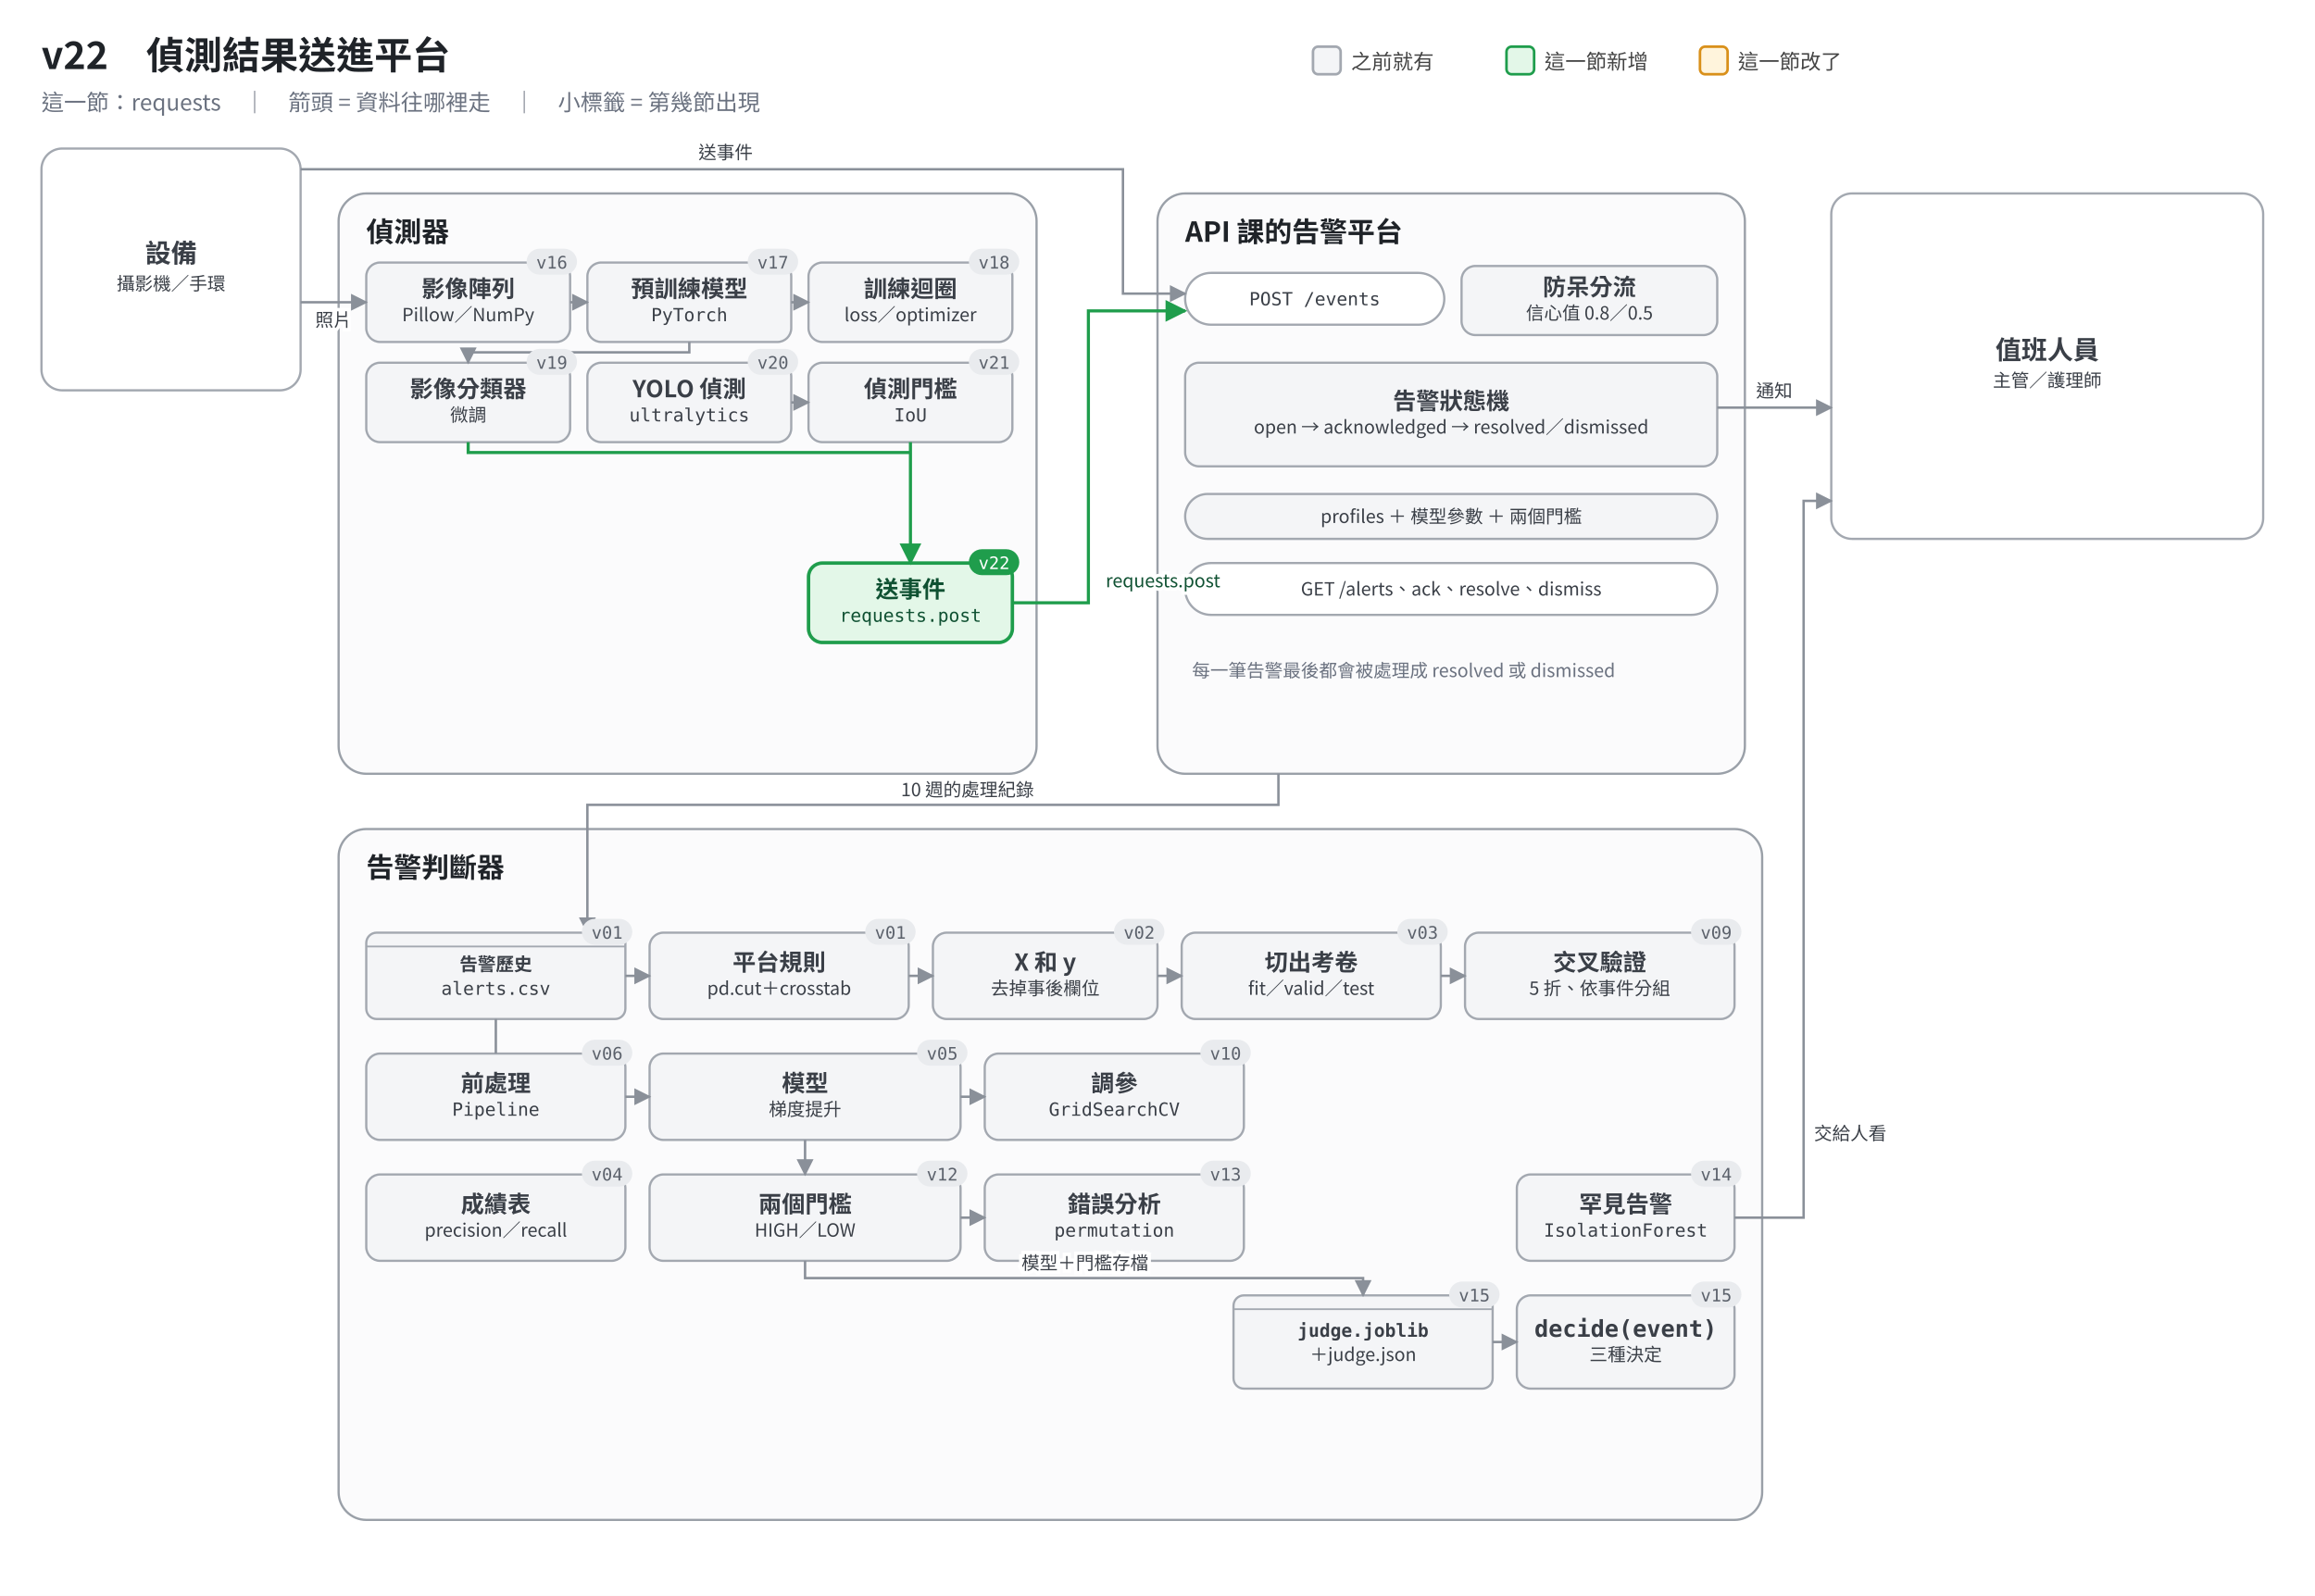
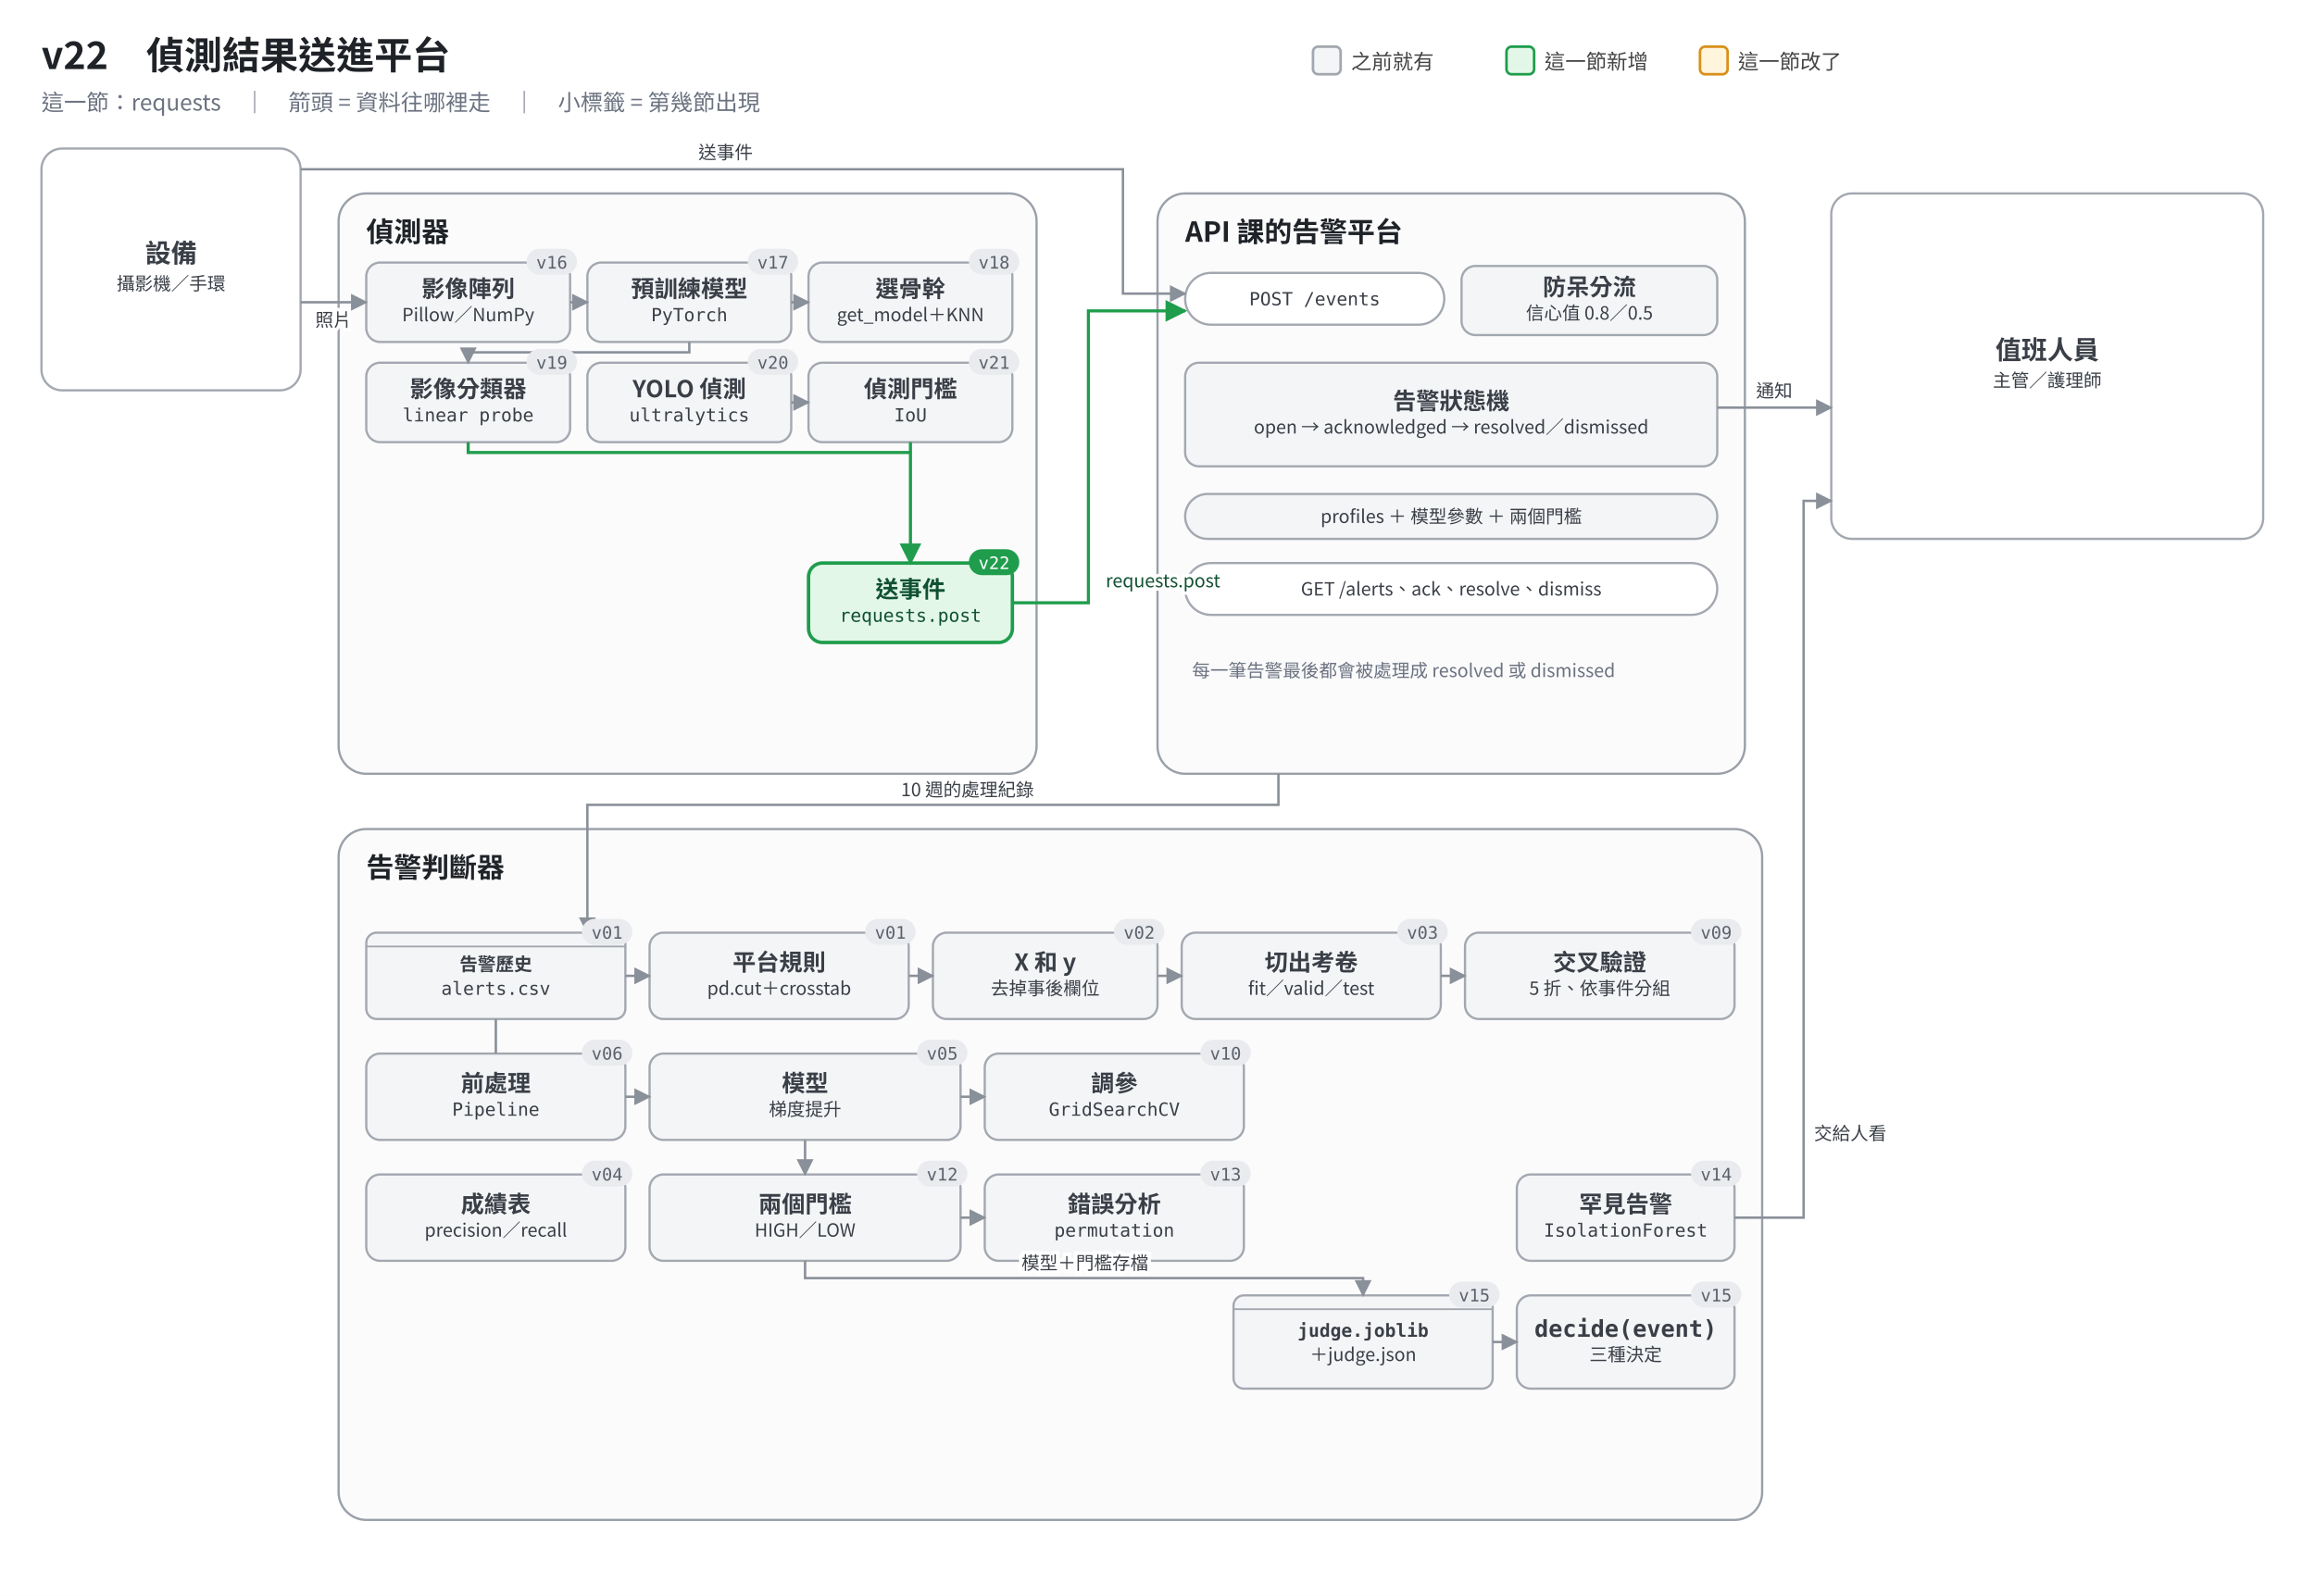
<svg xmlns="http://www.w3.org/2000/svg" viewBox="0 0 1340 924" width="1340" height="924">
  <defs>
    <marker id="arr-old" viewBox="0 0 10 10" refX="9" refY="5" markerWidth="7" markerHeight="7" orient="auto-start-reverse">
      <path d="M0,0 L10,5 L0,10 z" fill="#8a9099" />
    </marker>
    <marker id="arr-new" viewBox="0 0 10 10" refX="9" refY="5" markerWidth="7" markerHeight="7" orient="auto-start-reverse">
      <path d="M0,0 L10,5 L0,10 z" fill="#1f9d4c" />
    </marker>
    <marker id="arr-changed" viewBox="0 0 10 10" refX="9" refY="5" markerWidth="7" markerHeight="7" orient="auto-start-reverse">
      <path d="M0,0 L10,5 L0,10 z" fill="#d9901a" />
    </marker>
    <marker id="arr-error" viewBox="0 0 10 10" refX="9" refY="5" markerWidth="7" markerHeight="7" orient="auto-start-reverse">
      <path d="M0,0 L10,5 L0,10 z" fill="#d33a3a" />
    </marker>
  </defs>
  <rect width="1340" height="924" fill="#ffffff" />
  <text x="24" y="40" font-family="'PingFang TC','Noto Sans TC','Noto Sans CJK TC','Microsoft JhengHei',sans-serif" font-size="22" fill="#1f2328" font-weight="bold" text-anchor="start">v22　偵測結果送進平台</text>
  <text x="24" y="64" font-family="'PingFang TC','Noto Sans TC','Noto Sans CJK TC','Microsoft JhengHei',sans-serif" font-size="13" fill="#6b7280" font-weight="normal" text-anchor="start">這一節：requests　｜　箭頭 = 資料往哪裡走　｜　小標籤 = 第幾節出現</text>
  <rect x="760" y="27" width="16" height="16" rx="3" fill="#f4f5f7" stroke="#a3a8b0" stroke-width="1.5" />
  <text x="782" y="40" font-family="'PingFang TC','Noto Sans TC','Noto Sans CJK TC','Microsoft JhengHei',sans-serif" font-size="12" fill="#444" font-weight="normal" text-anchor="start">之前就有</text>
  <rect x="872" y="27" width="16" height="16" rx="3" fill="#e3f7e8" stroke="#1f9d4c" stroke-width="1.5" />
  <text x="894" y="40" font-family="'PingFang TC','Noto Sans TC','Noto Sans CJK TC','Microsoft JhengHei',sans-serif" font-size="12" fill="#444" font-weight="normal" text-anchor="start">這一節新增</text>
  <rect x="984" y="27" width="16" height="16" rx="3" fill="#fff4dc" stroke="#d9901a" stroke-width="1.5" />
  <text x="1006" y="40" font-family="'PingFang TC','Noto Sans TC','Noto Sans CJK TC','Microsoft JhengHei',sans-serif" font-size="12" fill="#444" font-weight="normal" text-anchor="start">這一節改了</text>
  <rect x="670" y="112" width="340" height="336" rx="16" fill="#fbfbfc" stroke="#9aa0a8" stroke-width="1.3" />
  <text x="686" y="140" font-family="'PingFang TC','Noto Sans TC','Noto Sans CJK TC','Microsoft JhengHei',sans-serif" font-size="16" fill="#1f2328" font-weight="bold" text-anchor="start">API 課的告警平台</text>
  <rect x="196" y="112" width="404" height="336" rx="16" fill="#fbfbfc" stroke="#9aa0a8" stroke-width="1.3" />
  <text x="212" y="140" font-family="'PingFang TC','Noto Sans TC','Noto Sans CJK TC','Microsoft JhengHei',sans-serif" font-size="16" fill="#1f2328" font-weight="bold" text-anchor="start">偵測器</text>
  <rect x="196" y="480" width="824" height="400" rx="16" fill="#fbfbfc" stroke="#9aa0a8" stroke-width="1.3" />
  <text x="212" y="508" font-family="'PingFang TC','Noto Sans TC','Noto Sans CJK TC','Microsoft JhengHei',sans-serif" font-size="16" fill="#1f2328" font-weight="bold" text-anchor="start">告警判斷器</text>
  <rect x="24" y="86" width="150" height="140" rx="12" fill="#ffffff" stroke="#a3a8b0" stroke-width="1.3" />
  <text x="99" y="152" font-family="'PingFang TC','Noto Sans TC','Noto Sans CJK TC','Microsoft JhengHei',sans-serif" font-size="15" fill="#3a3f47" font-weight="bold" text-anchor="middle">設備</text>
  <text x="99" y="168" font-family="'PingFang TC','Noto Sans TC','Noto Sans CJK TC','Microsoft JhengHei',sans-serif" font-size="10.5" fill="#3a3f47" font-weight="normal" text-anchor="middle">攝影機／手環</text>
  <rect x="212" y="152" width="118" height="46" rx="8" fill="#f4f5f7" stroke="#a3a8b0" stroke-width="1.3" />
  <text x="271" y="172" font-family="'PingFang TC','Noto Sans TC','Noto Sans CJK TC','Microsoft JhengHei',sans-serif" font-size="13.5" fill="#3a3f47" font-weight="bold" text-anchor="middle">影像陣列</text>
  <text x="271" y="186" font-family="'PingFang TC','Noto Sans TC','Noto Sans CJK TC','Microsoft JhengHei',sans-serif" font-size="10.5" fill="#3a3f47" font-weight="normal" text-anchor="middle">Pillow／NumPy</text>
  <rect x="340" y="152" width="118" height="46" rx="8" fill="#f4f5f7" stroke="#a3a8b0" stroke-width="1.3" />
  <text x="399" y="172" font-family="'PingFang TC','Noto Sans TC','Noto Sans CJK TC','Microsoft JhengHei',sans-serif" font-size="13.5" fill="#3a3f47" font-weight="bold" text-anchor="middle">預訓練模型</text>
  <text x="399" y="186" font-family="'SF Mono',Menlo,Consolas,'DejaVu Sans Mono',monospace" font-size="10.5" fill="#3a3f47" font-weight="normal" text-anchor="middle">PyTorch</text>
  <rect x="468" y="152" width="118" height="46" rx="8" fill="#f4f5f7" stroke="#a3a8b0" stroke-width="1.3" />
-   <text x="527" y="172" font-family="'PingFang TC','Noto Sans TC','Noto Sans CJK TC','Microsoft JhengHei',sans-serif" font-size="13.5" fill="#3a3f47" font-weight="bold" text-anchor="middle">訓練迴圈</text>
-   <text x="527" y="186" font-family="'PingFang TC','Noto Sans TC','Noto Sans CJK TC','Microsoft JhengHei',sans-serif" font-size="10.5" fill="#3a3f47" font-weight="normal" text-anchor="middle">loss／optimizer</text>
+   <text x="527" y="172" font-family="'PingFang TC','Noto Sans TC','Noto Sans CJK TC','Microsoft JhengHei',sans-serif" font-size="13.5" fill="#3a3f47" font-weight="bold" text-anchor="middle">選骨幹</text>
+   <text x="527" y="186" font-family="'PingFang TC','Noto Sans TC','Noto Sans CJK TC','Microsoft JhengHei',sans-serif" font-size="10.5" fill="#3a3f47" font-weight="normal" text-anchor="middle">get_model＋KNN</text>
  <rect x="212" y="210" width="118" height="46" rx="8" fill="#f4f5f7" stroke="#a3a8b0" stroke-width="1.3" />
  <text x="271" y="230" font-family="'PingFang TC','Noto Sans TC','Noto Sans CJK TC','Microsoft JhengHei',sans-serif" font-size="13.5" fill="#3a3f47" font-weight="bold" text-anchor="middle">影像分類器</text>
-   <text x="271" y="244" font-family="'PingFang TC','Noto Sans TC','Noto Sans CJK TC','Microsoft JhengHei',sans-serif" font-size="10.5" fill="#3a3f47" font-weight="normal" text-anchor="middle">微調</text>
+   <text x="271" y="244" font-family="'SF Mono',Menlo,Consolas,'DejaVu Sans Mono',monospace" font-size="10.5" fill="#3a3f47" font-weight="normal" text-anchor="middle">linear probe</text>
  <rect x="340" y="210" width="118" height="46" rx="8" fill="#f4f5f7" stroke="#a3a8b0" stroke-width="1.3" />
  <text x="399" y="230" font-family="'PingFang TC','Noto Sans TC','Noto Sans CJK TC','Microsoft JhengHei',sans-serif" font-size="13.5" fill="#3a3f47" font-weight="bold" text-anchor="middle">YOLO 偵測</text>
  <text x="399" y="244" font-family="'SF Mono',Menlo,Consolas,'DejaVu Sans Mono',monospace" font-size="10.5" fill="#3a3f47" font-weight="normal" text-anchor="middle">ultralytics</text>
  <rect x="468" y="210" width="118" height="46" rx="8" fill="#f4f5f7" stroke="#a3a8b0" stroke-width="1.3" />
  <text x="527" y="230" font-family="'PingFang TC','Noto Sans TC','Noto Sans CJK TC','Microsoft JhengHei',sans-serif" font-size="13.5" fill="#3a3f47" font-weight="bold" text-anchor="middle">偵測門檻</text>
  <text x="527" y="244" font-family="'SF Mono',Menlo,Consolas,'DejaVu Sans Mono',monospace" font-size="10.5" fill="#3a3f47" font-weight="normal" text-anchor="middle">IoU</text>
  <rect x="468" y="326" width="118" height="46" rx="8" fill="#e3f7e8" stroke="#1f9d4c" stroke-width="2" />
  <text x="527" y="346" font-family="'PingFang TC','Noto Sans TC','Noto Sans CJK TC','Microsoft JhengHei',sans-serif" font-size="13.5" fill="#0f5132" font-weight="bold" text-anchor="middle">送事件</text>
  <text x="527" y="360" font-family="'SF Mono',Menlo,Consolas,'DejaVu Sans Mono',monospace" font-size="10.5" fill="#0f5132" font-weight="normal" text-anchor="middle">requests.post</text>
  <rect x="686" y="158" width="150" height="30" rx="15" fill="#ffffff" stroke="#a3a8b0" stroke-width="1.3" />
  <text x="761" y="176.78" font-family="'SF Mono',Menlo,Consolas,'DejaVu Sans Mono',monospace" font-size="10.5" fill="#3a3f47" font-weight="normal" text-anchor="middle">POST /events</text>
  <rect x="846" y="154" width="148" height="40" rx="8" fill="#f4f5f7" stroke="#a3a8b0" stroke-width="1.3" />
  <text x="920" y="171" font-family="'PingFang TC','Noto Sans TC','Noto Sans CJK TC','Microsoft JhengHei',sans-serif" font-size="13.5" fill="#3a3f47" font-weight="bold" text-anchor="middle">防呆分流</text>
  <text x="920" y="185" font-family="'PingFang TC','Noto Sans TC','Noto Sans CJK TC','Microsoft JhengHei',sans-serif" font-size="10.5" fill="#3a3f47" font-weight="normal" text-anchor="middle">信心值 0.8／0.5</text>
  <rect x="686" y="210" width="308" height="60" rx="8" fill="#f4f5f7" stroke="#a3a8b0" stroke-width="1.3" />
  <text x="840" y="237" font-family="'PingFang TC','Noto Sans TC','Noto Sans CJK TC','Microsoft JhengHei',sans-serif" font-size="13.5" fill="#3a3f47" font-weight="bold" text-anchor="middle">告警狀態機</text>
  <text x="840" y="251" font-family="'PingFang TC','Noto Sans TC','Noto Sans CJK TC','Microsoft JhengHei',sans-serif" font-size="10.5" fill="#3a3f47" font-weight="normal" text-anchor="middle">open → acknowledged → resolved／dismissed</text>
  <rect x="686" y="286" width="308" height="26" rx="13" fill="#f4f5f7" stroke="#a3a8b0" stroke-width="1.3" />
  <text x="840" y="302.78" font-family="'PingFang TC','Noto Sans TC','Noto Sans CJK TC','Microsoft JhengHei',sans-serif" font-size="10.5" fill="#3a3f47" font-weight="normal" text-anchor="middle">profiles ＋ 模型參數 ＋ 兩個門檻</text>
  <rect x="686" y="326" width="308" height="30" rx="15" fill="#ffffff" stroke="#a3a8b0" stroke-width="1.3" />
  <text x="840" y="344.78" font-family="'PingFang TC','Noto Sans TC','Noto Sans CJK TC','Microsoft JhengHei',sans-serif" font-size="10.5" fill="#3a3f47" font-weight="normal" text-anchor="middle">GET /alerts、ack、resolve、dismiss</text>
  <text x="690" y="392" font-family="'PingFang TC','Noto Sans TC','Noto Sans CJK TC','Microsoft JhengHei',sans-serif" font-size="10.5" fill="#6b7280" font-weight="normal" text-anchor="start">每一筆告警最後都會被處理成 resolved 或 dismissed</text>
  <rect x="1060" y="112" width="250" height="200" rx="12" fill="#ffffff" stroke="#a3a8b0" stroke-width="1.3" />
  <text x="1185" y="208" font-family="'PingFang TC','Noto Sans TC','Noto Sans CJK TC','Microsoft JhengHei',sans-serif" font-size="15" fill="#3a3f47" font-weight="bold" text-anchor="middle">值班人員</text>
  <text x="1185" y="224" font-family="'PingFang TC','Noto Sans TC','Noto Sans CJK TC','Microsoft JhengHei',sans-serif" font-size="10.5" fill="#3a3f47" font-weight="normal" text-anchor="middle">主管／護理師</text>
  <rect x="212" y="540" width="150" height="50" rx="6" fill="#f4f5f7" stroke="#a3a8b0" stroke-width="1.3" />
  <path d="M212,548 h150" stroke="#a3a8b0" stroke-width="1" />
  <text x="287" y="562" font-family="'PingFang TC','Noto Sans TC','Noto Sans CJK TC','Microsoft JhengHei',sans-serif" font-size="10.5" fill="#3a3f47" font-weight="bold" text-anchor="middle">告警歷史</text>
  <text x="287" y="576" font-family="'SF Mono',Menlo,Consolas,'DejaVu Sans Mono',monospace" font-size="10.5" fill="#3a3f47" font-weight="normal" text-anchor="middle">alerts.csv</text>
  <rect x="376" y="540" width="150" height="50" rx="8" fill="#f4f5f7" stroke="#a3a8b0" stroke-width="1.3" />
  <text x="451" y="562" font-family="'PingFang TC','Noto Sans TC','Noto Sans CJK TC','Microsoft JhengHei',sans-serif" font-size="13.5" fill="#3a3f47" font-weight="bold" text-anchor="middle">平台規則</text>
  <text x="451" y="576" font-family="'PingFang TC','Noto Sans TC','Noto Sans CJK TC','Microsoft JhengHei',sans-serif" font-size="10.5" fill="#3a3f47" font-weight="normal" text-anchor="middle">pd.cut＋crosstab</text>
  <rect x="540" y="540" width="130" height="50" rx="8" fill="#f4f5f7" stroke="#a3a8b0" stroke-width="1.3" />
  <text x="605" y="562" font-family="'PingFang TC','Noto Sans TC','Noto Sans CJK TC','Microsoft JhengHei',sans-serif" font-size="13.5" fill="#3a3f47" font-weight="bold" text-anchor="middle">X 和 y</text>
  <text x="605" y="576" font-family="'PingFang TC','Noto Sans TC','Noto Sans CJK TC','Microsoft JhengHei',sans-serif" font-size="10.5" fill="#3a3f47" font-weight="normal" text-anchor="middle">去掉事後欄位</text>
  <rect x="684" y="540" width="150" height="50" rx="8" fill="#f4f5f7" stroke="#a3a8b0" stroke-width="1.3" />
  <text x="759" y="562" font-family="'PingFang TC','Noto Sans TC','Noto Sans CJK TC','Microsoft JhengHei',sans-serif" font-size="13.5" fill="#3a3f47" font-weight="bold" text-anchor="middle">切出考卷</text>
  <text x="759" y="576" font-family="'PingFang TC','Noto Sans TC','Noto Sans CJK TC','Microsoft JhengHei',sans-serif" font-size="10.5" fill="#3a3f47" font-weight="normal" text-anchor="middle">fit／valid／test</text>
  <rect x="848" y="540" width="156" height="50" rx="8" fill="#f4f5f7" stroke="#a3a8b0" stroke-width="1.3" />
  <text x="926" y="562" font-family="'PingFang TC','Noto Sans TC','Noto Sans CJK TC','Microsoft JhengHei',sans-serif" font-size="13.5" fill="#3a3f47" font-weight="bold" text-anchor="middle">交叉驗證</text>
  <text x="926" y="576" font-family="'PingFang TC','Noto Sans TC','Noto Sans CJK TC','Microsoft JhengHei',sans-serif" font-size="10.5" fill="#3a3f47" font-weight="normal" text-anchor="middle">5 折、依事件分組</text>
  <rect x="212" y="610" width="150" height="50" rx="8" fill="#f4f5f7" stroke="#a3a8b0" stroke-width="1.3" />
  <text x="287" y="632" font-family="'PingFang TC','Noto Sans TC','Noto Sans CJK TC','Microsoft JhengHei',sans-serif" font-size="13.5" fill="#3a3f47" font-weight="bold" text-anchor="middle">前處理</text>
  <text x="287" y="646" font-family="'SF Mono',Menlo,Consolas,'DejaVu Sans Mono',monospace" font-size="10.5" fill="#3a3f47" font-weight="normal" text-anchor="middle">Pipeline</text>
  <rect x="376" y="610" width="180" height="50" rx="8" fill="#f4f5f7" stroke="#a3a8b0" stroke-width="1.3" />
  <text x="466" y="632" font-family="'PingFang TC','Noto Sans TC','Noto Sans CJK TC','Microsoft JhengHei',sans-serif" font-size="13.5" fill="#3a3f47" font-weight="bold" text-anchor="middle">模型</text>
  <text x="466" y="646" font-family="'PingFang TC','Noto Sans TC','Noto Sans CJK TC','Microsoft JhengHei',sans-serif" font-size="10.5" fill="#3a3f47" font-weight="normal" text-anchor="middle">梯度提升</text>
  <rect x="570" y="610" width="150" height="50" rx="8" fill="#f4f5f7" stroke="#a3a8b0" stroke-width="1.3" />
  <text x="645" y="632" font-family="'PingFang TC','Noto Sans TC','Noto Sans CJK TC','Microsoft JhengHei',sans-serif" font-size="13.5" fill="#3a3f47" font-weight="bold" text-anchor="middle">調參</text>
  <text x="645" y="646" font-family="'SF Mono',Menlo,Consolas,'DejaVu Sans Mono',monospace" font-size="10.5" fill="#3a3f47" font-weight="normal" text-anchor="middle">GridSearchCV</text>
  <rect x="212" y="680" width="150" height="50" rx="8" fill="#f4f5f7" stroke="#a3a8b0" stroke-width="1.3" />
  <text x="287" y="702" font-family="'PingFang TC','Noto Sans TC','Noto Sans CJK TC','Microsoft JhengHei',sans-serif" font-size="13.5" fill="#3a3f47" font-weight="bold" text-anchor="middle">成績表</text>
  <text x="287" y="716" font-family="'PingFang TC','Noto Sans TC','Noto Sans CJK TC','Microsoft JhengHei',sans-serif" font-size="10.5" fill="#3a3f47" font-weight="normal" text-anchor="middle">precision／recall</text>
  <rect x="376" y="680" width="180" height="50" rx="8" fill="#f4f5f7" stroke="#a3a8b0" stroke-width="1.3" />
  <text x="466" y="702" font-family="'PingFang TC','Noto Sans TC','Noto Sans CJK TC','Microsoft JhengHei',sans-serif" font-size="13.5" fill="#3a3f47" font-weight="bold" text-anchor="middle">兩個門檻</text>
  <text x="466" y="716" font-family="'PingFang TC','Noto Sans TC','Noto Sans CJK TC','Microsoft JhengHei',sans-serif" font-size="10.5" fill="#3a3f47" font-weight="normal" text-anchor="middle">HIGH／LOW</text>
  <rect x="570" y="680" width="150" height="50" rx="8" fill="#f4f5f7" stroke="#a3a8b0" stroke-width="1.3" />
  <text x="645" y="702" font-family="'PingFang TC','Noto Sans TC','Noto Sans CJK TC','Microsoft JhengHei',sans-serif" font-size="13.5" fill="#3a3f47" font-weight="bold" text-anchor="middle">錯誤分析</text>
  <text x="645" y="716" font-family="'SF Mono',Menlo,Consolas,'DejaVu Sans Mono',monospace" font-size="10.5" fill="#3a3f47" font-weight="normal" text-anchor="middle">permutation</text>
  <rect x="878" y="680" width="126" height="50" rx="8" fill="#f4f5f7" stroke="#a3a8b0" stroke-width="1.3" />
  <text x="941" y="702" font-family="'PingFang TC','Noto Sans TC','Noto Sans CJK TC','Microsoft JhengHei',sans-serif" font-size="13.5" fill="#3a3f47" font-weight="bold" text-anchor="middle">罕見告警</text>
  <text x="941" y="716" font-family="'SF Mono',Menlo,Consolas,'DejaVu Sans Mono',monospace" font-size="10.5" fill="#3a3f47" font-weight="normal" text-anchor="middle">IsolationForest</text>
  <rect x="714" y="750" width="150" height="54" rx="6" fill="#f4f5f7" stroke="#a3a8b0" stroke-width="1.3" />
  <path d="M714,758 h150" stroke="#a3a8b0" stroke-width="1" />
  <text x="789" y="774" font-family="'SF Mono',Menlo,Consolas,'DejaVu Sans Mono',monospace" font-size="10.5" fill="#3a3f47" font-weight="bold" text-anchor="middle">judge.joblib</text>
  <text x="789" y="788" font-family="'PingFang TC','Noto Sans TC','Noto Sans CJK TC','Microsoft JhengHei',sans-serif" font-size="10.5" fill="#3a3f47" font-weight="normal" text-anchor="middle">＋judge.json</text>
  <rect x="878" y="750" width="126" height="54" rx="8" fill="#f4f5f7" stroke="#a3a8b0" stroke-width="1.3" />
  <text x="941" y="774" font-family="'SF Mono',Menlo,Consolas,'DejaVu Sans Mono',monospace" font-size="13.5" fill="#3a3f47" font-weight="bold" text-anchor="middle">decide(event)</text>
  <text x="941" y="788" font-family="'PingFang TC','Noto Sans TC','Noto Sans CJK TC','Microsoft JhengHei',sans-serif" font-size="10.5" fill="#3a3f47" font-weight="normal" text-anchor="middle">三種決定</text>
  <polyline points="174,98 650,98 650,170 686,170" fill="none" stroke="#8a9099" stroke-width="1.4" marker-end="url(#arr-old)" />
  <text x="420" y="92" font-family="'PingFang TC','Noto Sans TC','Noto Sans CJK TC','Microsoft JhengHei',sans-serif" font-size="10.5" fill="#3a3f47" text-anchor="middle" stroke="#fff" stroke-width="4" paint-order="stroke">送事件</text>
  <polyline points="174,175 212,175" fill="none" stroke="#8a9099" stroke-width="1.4" marker-end="url(#arr-old)" />
  <text x="193" y="189" font-family="'PingFang TC','Noto Sans TC','Noto Sans CJK TC','Microsoft JhengHei',sans-serif" font-size="10.5" fill="#3a3f47" text-anchor="middle" stroke="#fff" stroke-width="4" paint-order="stroke">照片</text>
  <polyline points="330,175 340,175" fill="none" stroke="#8a9099" stroke-width="1.4" marker-end="url(#arr-old)" />
  <polyline points="458,175 468,175" fill="none" stroke="#8a9099" stroke-width="1.4" marker-end="url(#arr-old)" />
  <polyline points="399,198 399,204 271,204 271,210" fill="none" stroke="#8a9099" stroke-width="1.4" marker-end="url(#arr-old)" />
  <polyline points="458,233 468,233" fill="none" stroke="#8a9099" stroke-width="1.4" marker-end="url(#arr-old)" />
  <polyline points="271,256 271,262 527,262" fill="none" stroke="#1f9d4c" stroke-width="1.8" />
  <polyline points="527,256 527,326" fill="none" stroke="#1f9d4c" stroke-width="1.8" marker-end="url(#arr-new)" />
  <polyline points="586,349 630,349 630,180 686,180" fill="none" stroke="#1f9d4c" stroke-width="1.8" marker-end="url(#arr-new)" />
  <text x="640" y="340" font-family="'PingFang TC','Noto Sans TC','Noto Sans CJK TC','Microsoft JhengHei',sans-serif" font-size="10.5" fill="#0f5132" text-anchor="start" stroke="#fff" stroke-width="4" paint-order="stroke">requests.post</text>
  <polyline points="994,236 1060,236" fill="none" stroke="#8a9099" stroke-width="1.4" marker-end="url(#arr-old)" />
  <text x="1027" y="230" font-family="'PingFang TC','Noto Sans TC','Noto Sans CJK TC','Microsoft JhengHei',sans-serif" font-size="10.5" fill="#3a3f47" text-anchor="middle" stroke="#fff" stroke-width="4" paint-order="stroke">通知</text>
  <polyline points="740,448 740,466 340,466 340,540" fill="none" stroke="#8a9099" stroke-width="1.4" marker-end="url(#arr-old)" />
  <text x="560" y="461" font-family="'PingFang TC','Noto Sans TC','Noto Sans CJK TC','Microsoft JhengHei',sans-serif" font-size="10.5" fill="#3a3f47" text-anchor="middle" stroke="#fff" stroke-width="4" paint-order="stroke">10 週的處理紀錄</text>
  <polyline points="362,565 376,565" fill="none" stroke="#8a9099" stroke-width="1.4" marker-end="url(#arr-old)" />
  <polyline points="526,565 540,565" fill="none" stroke="#8a9099" stroke-width="1.4" marker-end="url(#arr-old)" />
  <polyline points="670,565 684,565" fill="none" stroke="#8a9099" stroke-width="1.4" marker-end="url(#arr-old)" />
  <polyline points="834,565 848,565" fill="none" stroke="#8a9099" stroke-width="1.4" marker-end="url(#arr-old)" />
  <polyline points="362,635 376,635" fill="none" stroke="#8a9099" stroke-width="1.4" marker-end="url(#arr-old)" />
  <polyline points="556,635 570,635" fill="none" stroke="#8a9099" stroke-width="1.4" marker-end="url(#arr-old)" />
  <polyline points="287,610 287,590" fill="none" stroke="#8a9099" stroke-width="1.4" />
  <polyline points="466,660 466,680" fill="none" stroke="#8a9099" stroke-width="1.4" marker-end="url(#arr-old)" />
  <polyline points="556,705 570,705" fill="none" stroke="#8a9099" stroke-width="1.4" marker-end="url(#arr-old)" />
  <polyline points="466,730 466,740 789,740 789,750" fill="none" stroke="#8a9099" stroke-width="1.4" marker-end="url(#arr-old)" />
  <text x="628" y="735" font-family="'PingFang TC','Noto Sans TC','Noto Sans CJK TC','Microsoft JhengHei',sans-serif" font-size="10.5" fill="#3a3f47" text-anchor="middle" stroke="#fff" stroke-width="4" paint-order="stroke">模型＋門檻存檔</text>
  <polyline points="864,777 878,777" fill="none" stroke="#8a9099" stroke-width="1.4" marker-end="url(#arr-old)" />
  <polyline points="1004,705 1044,705 1044,290 1060,290" fill="none" stroke="#8a9099" stroke-width="1.4" marker-end="url(#arr-old)" />
  <text x="1050" y="660" font-family="'PingFang TC','Noto Sans TC','Noto Sans CJK TC','Microsoft JhengHei',sans-serif" font-size="10.5" fill="#3a3f47" text-anchor="start" stroke="#fff" stroke-width="4" paint-order="stroke">交給人看</text>
  <rect x="304.8" y="144" width="29.2" height="15" rx="7.5" fill="#e9ebee" />
  <text x="319.4" y="155.5" font-family="'SF Mono',Menlo,Consolas,'DejaVu Sans Mono',monospace" font-size="10" fill="#5b616b" font-weight="normal" text-anchor="middle">v16</text>
  <rect x="432.8" y="144" width="29.2" height="15" rx="7.5" fill="#e9ebee" />
  <text x="447.4" y="155.5" font-family="'SF Mono',Menlo,Consolas,'DejaVu Sans Mono',monospace" font-size="10" fill="#5b616b" font-weight="normal" text-anchor="middle">v17</text>
  <rect x="560.8" y="144" width="29.2" height="15" rx="7.5" fill="#e9ebee" />
  <text x="575.4" y="155.5" font-family="'SF Mono',Menlo,Consolas,'DejaVu Sans Mono',monospace" font-size="10" fill="#5b616b" font-weight="normal" text-anchor="middle">v18</text>
  <rect x="304.8" y="202" width="29.2" height="15" rx="7.5" fill="#e9ebee" />
  <text x="319.4" y="213.5" font-family="'SF Mono',Menlo,Consolas,'DejaVu Sans Mono',monospace" font-size="10" fill="#5b616b" font-weight="normal" text-anchor="middle">v19</text>
  <rect x="432.8" y="202" width="29.2" height="15" rx="7.5" fill="#e9ebee" />
  <text x="447.4" y="213.5" font-family="'SF Mono',Menlo,Consolas,'DejaVu Sans Mono',monospace" font-size="10" fill="#5b616b" font-weight="normal" text-anchor="middle">v20</text>
  <rect x="560.8" y="202" width="29.2" height="15" rx="7.5" fill="#e9ebee" />
  <text x="575.4" y="213.5" font-family="'SF Mono',Menlo,Consolas,'DejaVu Sans Mono',monospace" font-size="10" fill="#5b616b" font-weight="normal" text-anchor="middle">v21</text>
  <rect x="560.8" y="318" width="29.2" height="15" rx="7.5" fill="#1f9d4c" />
  <text x="575.4" y="329.5" font-family="'SF Mono',Menlo,Consolas,'DejaVu Sans Mono',monospace" font-size="10" fill="#fff" font-weight="normal" text-anchor="middle">v22</text>
  <rect x="336.8" y="532" width="29.2" height="15" rx="7.5" fill="#e9ebee" />
  <text x="351.4" y="543.5" font-family="'SF Mono',Menlo,Consolas,'DejaVu Sans Mono',monospace" font-size="10" fill="#5b616b" font-weight="normal" text-anchor="middle">v01</text>
  <rect x="500.8" y="532" width="29.2" height="15" rx="7.5" fill="#e9ebee" />
  <text x="515.4" y="543.5" font-family="'SF Mono',Menlo,Consolas,'DejaVu Sans Mono',monospace" font-size="10" fill="#5b616b" font-weight="normal" text-anchor="middle">v01</text>
  <rect x="644.8" y="532" width="29.2" height="15" rx="7.5" fill="#e9ebee" />
  <text x="659.4" y="543.5" font-family="'SF Mono',Menlo,Consolas,'DejaVu Sans Mono',monospace" font-size="10" fill="#5b616b" font-weight="normal" text-anchor="middle">v02</text>
  <rect x="808.8" y="532" width="29.2" height="15" rx="7.5" fill="#e9ebee" />
  <text x="823.4" y="543.5" font-family="'SF Mono',Menlo,Consolas,'DejaVu Sans Mono',monospace" font-size="10" fill="#5b616b" font-weight="normal" text-anchor="middle">v03</text>
  <rect x="978.8" y="532" width="29.2" height="15" rx="7.5" fill="#e9ebee" />
  <text x="993.4" y="543.5" font-family="'SF Mono',Menlo,Consolas,'DejaVu Sans Mono',monospace" font-size="10" fill="#5b616b" font-weight="normal" text-anchor="middle">v09</text>
  <rect x="336.8" y="602" width="29.2" height="15" rx="7.5" fill="#e9ebee" />
  <text x="351.4" y="613.5" font-family="'SF Mono',Menlo,Consolas,'DejaVu Sans Mono',monospace" font-size="10" fill="#5b616b" font-weight="normal" text-anchor="middle">v06</text>
  <rect x="530.8" y="602" width="29.2" height="15" rx="7.5" fill="#e9ebee" />
  <text x="545.4" y="613.5" font-family="'SF Mono',Menlo,Consolas,'DejaVu Sans Mono',monospace" font-size="10" fill="#5b616b" font-weight="normal" text-anchor="middle">v05</text>
  <rect x="694.8" y="602" width="29.2" height="15" rx="7.5" fill="#e9ebee" />
  <text x="709.4" y="613.5" font-family="'SF Mono',Menlo,Consolas,'DejaVu Sans Mono',monospace" font-size="10" fill="#5b616b" font-weight="normal" text-anchor="middle">v10</text>
  <rect x="336.8" y="672" width="29.2" height="15" rx="7.5" fill="#e9ebee" />
  <text x="351.4" y="683.5" font-family="'SF Mono',Menlo,Consolas,'DejaVu Sans Mono',monospace" font-size="10" fill="#5b616b" font-weight="normal" text-anchor="middle">v04</text>
  <rect x="530.8" y="672" width="29.2" height="15" rx="7.5" fill="#e9ebee" />
  <text x="545.4" y="683.5" font-family="'SF Mono',Menlo,Consolas,'DejaVu Sans Mono',monospace" font-size="10" fill="#5b616b" font-weight="normal" text-anchor="middle">v12</text>
  <rect x="694.8" y="672" width="29.2" height="15" rx="7.5" fill="#e9ebee" />
  <text x="709.4" y="683.5" font-family="'SF Mono',Menlo,Consolas,'DejaVu Sans Mono',monospace" font-size="10" fill="#5b616b" font-weight="normal" text-anchor="middle">v13</text>
  <rect x="978.8" y="672" width="29.2" height="15" rx="7.5" fill="#e9ebee" />
  <text x="993.4" y="683.5" font-family="'SF Mono',Menlo,Consolas,'DejaVu Sans Mono',monospace" font-size="10" fill="#5b616b" font-weight="normal" text-anchor="middle">v14</text>
  <rect x="838.8" y="742" width="29.2" height="15" rx="7.5" fill="#e9ebee" />
  <text x="853.4" y="753.5" font-family="'SF Mono',Menlo,Consolas,'DejaVu Sans Mono',monospace" font-size="10" fill="#5b616b" font-weight="normal" text-anchor="middle">v15</text>
  <rect x="978.8" y="742" width="29.2" height="15" rx="7.5" fill="#e9ebee" />
  <text x="993.4" y="753.5" font-family="'SF Mono',Menlo,Consolas,'DejaVu Sans Mono',monospace" font-size="10" fill="#5b616b" font-weight="normal" text-anchor="middle">v15</text>
</svg>
